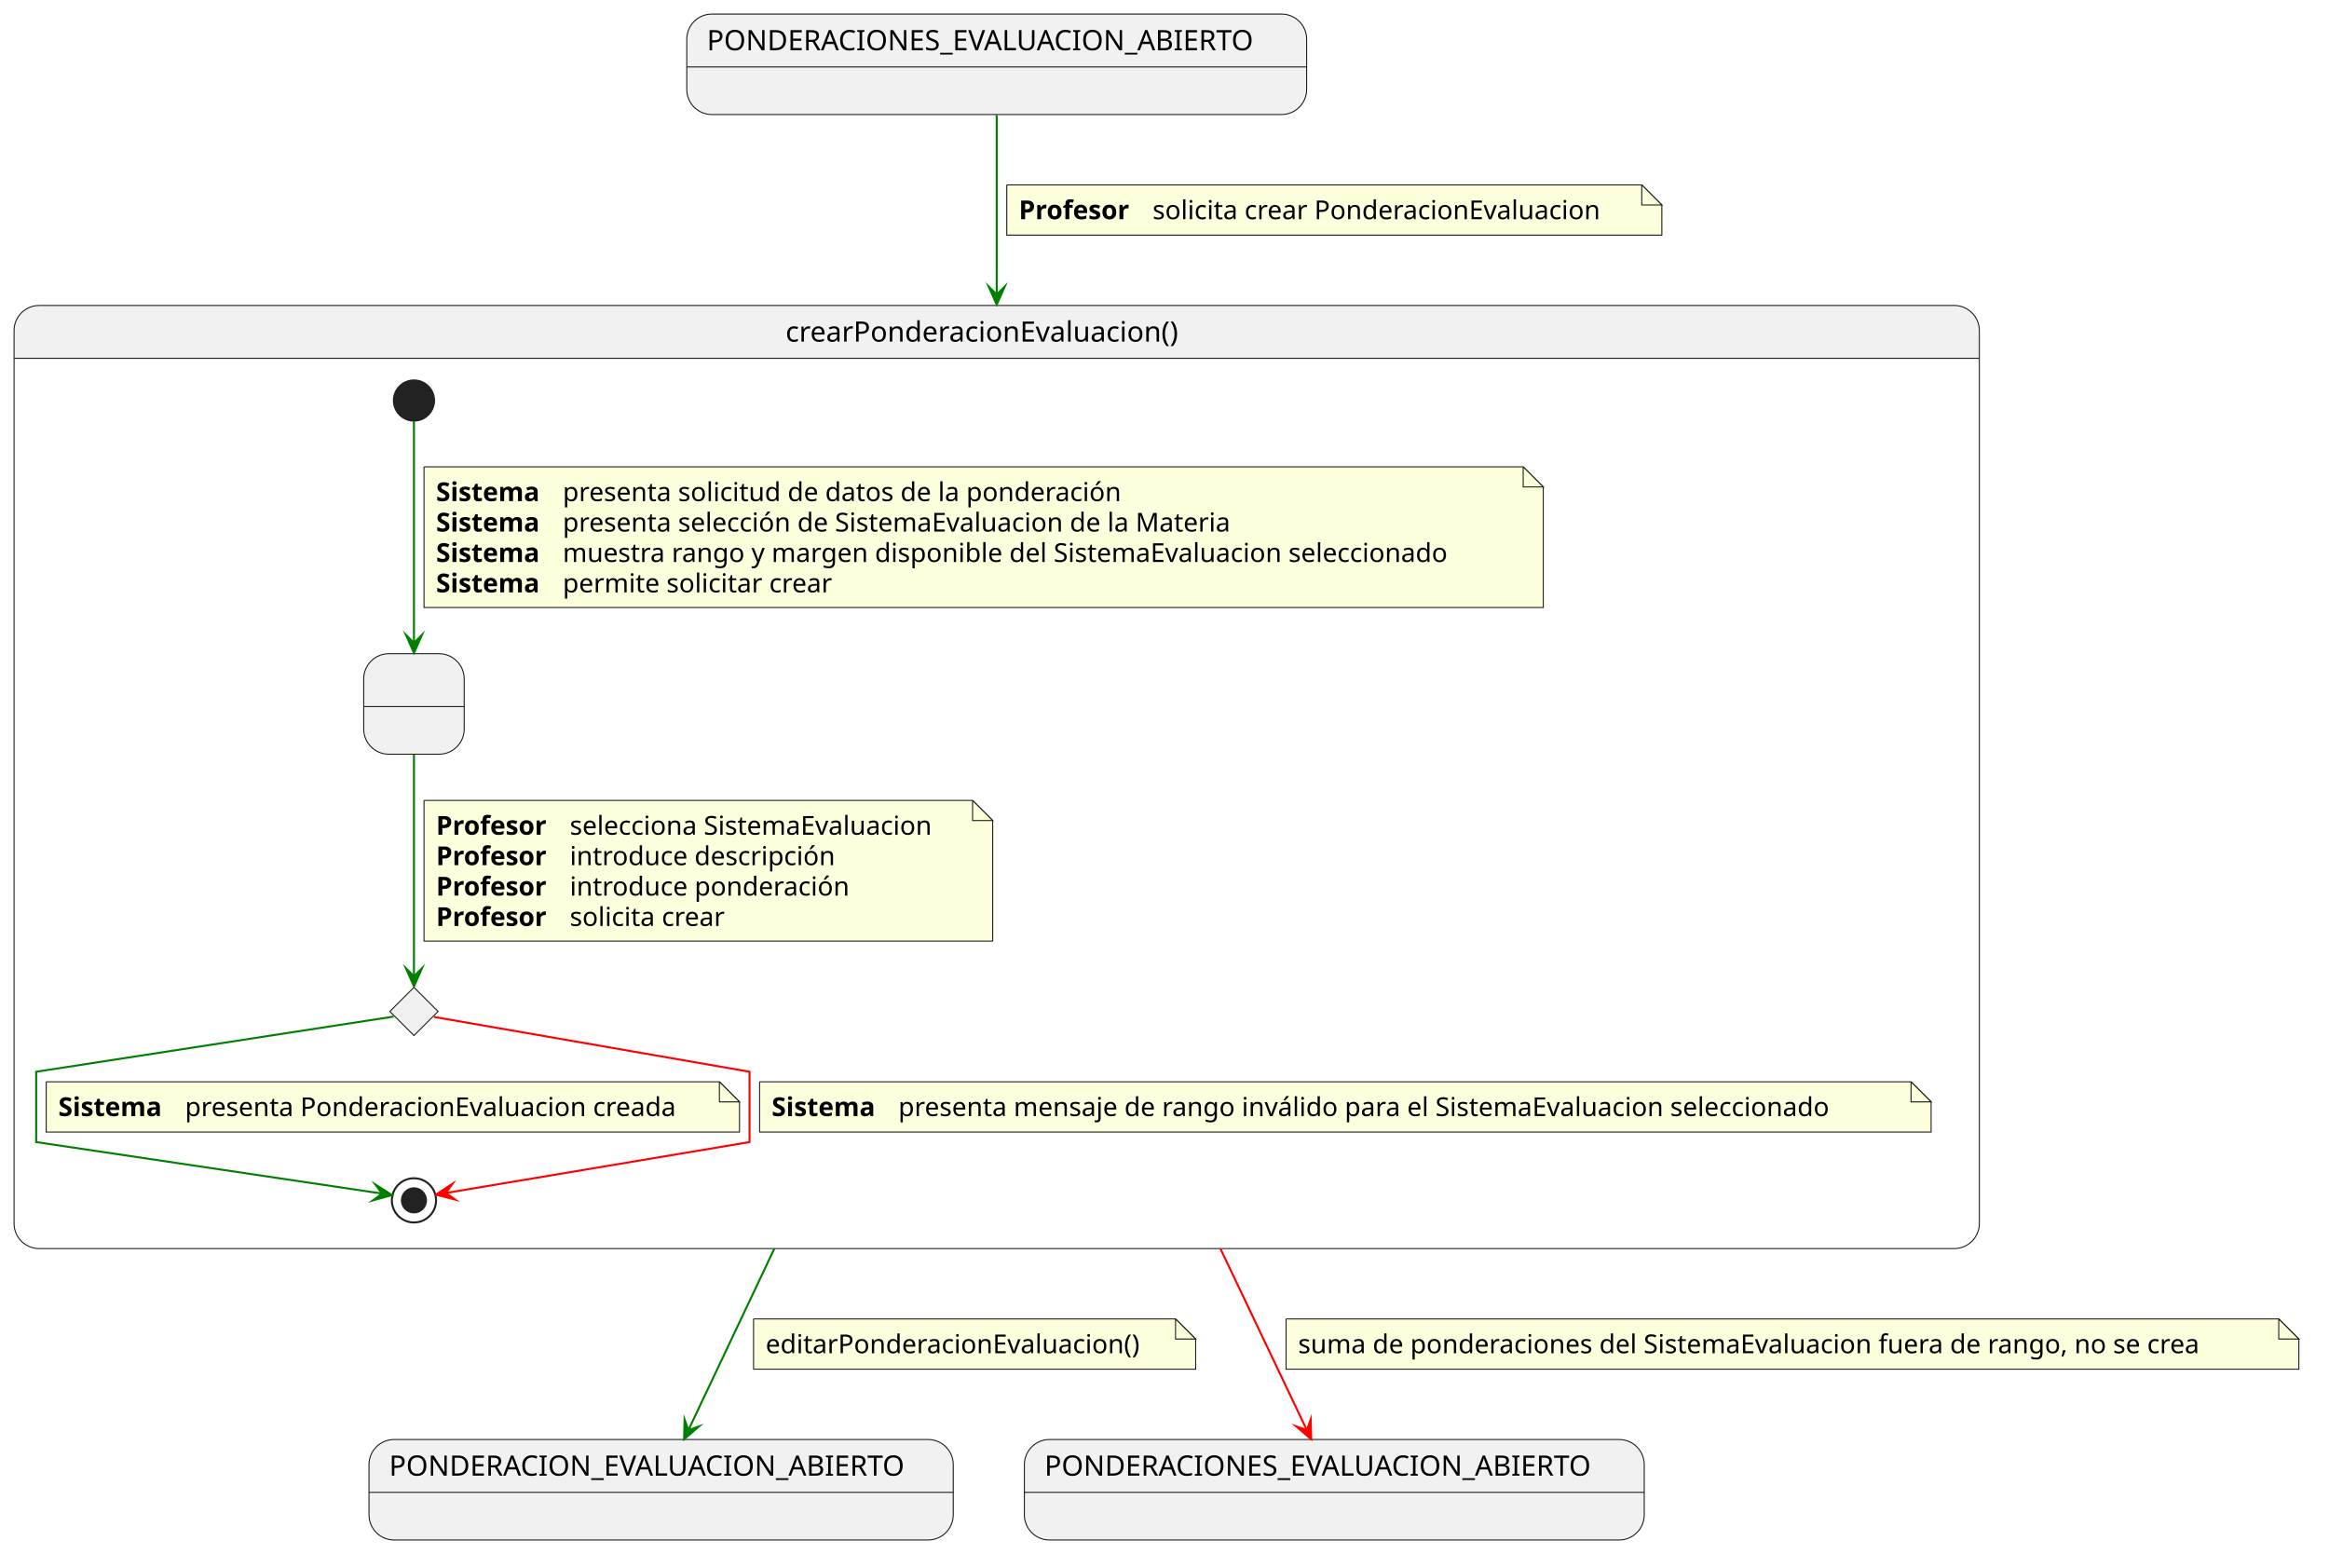
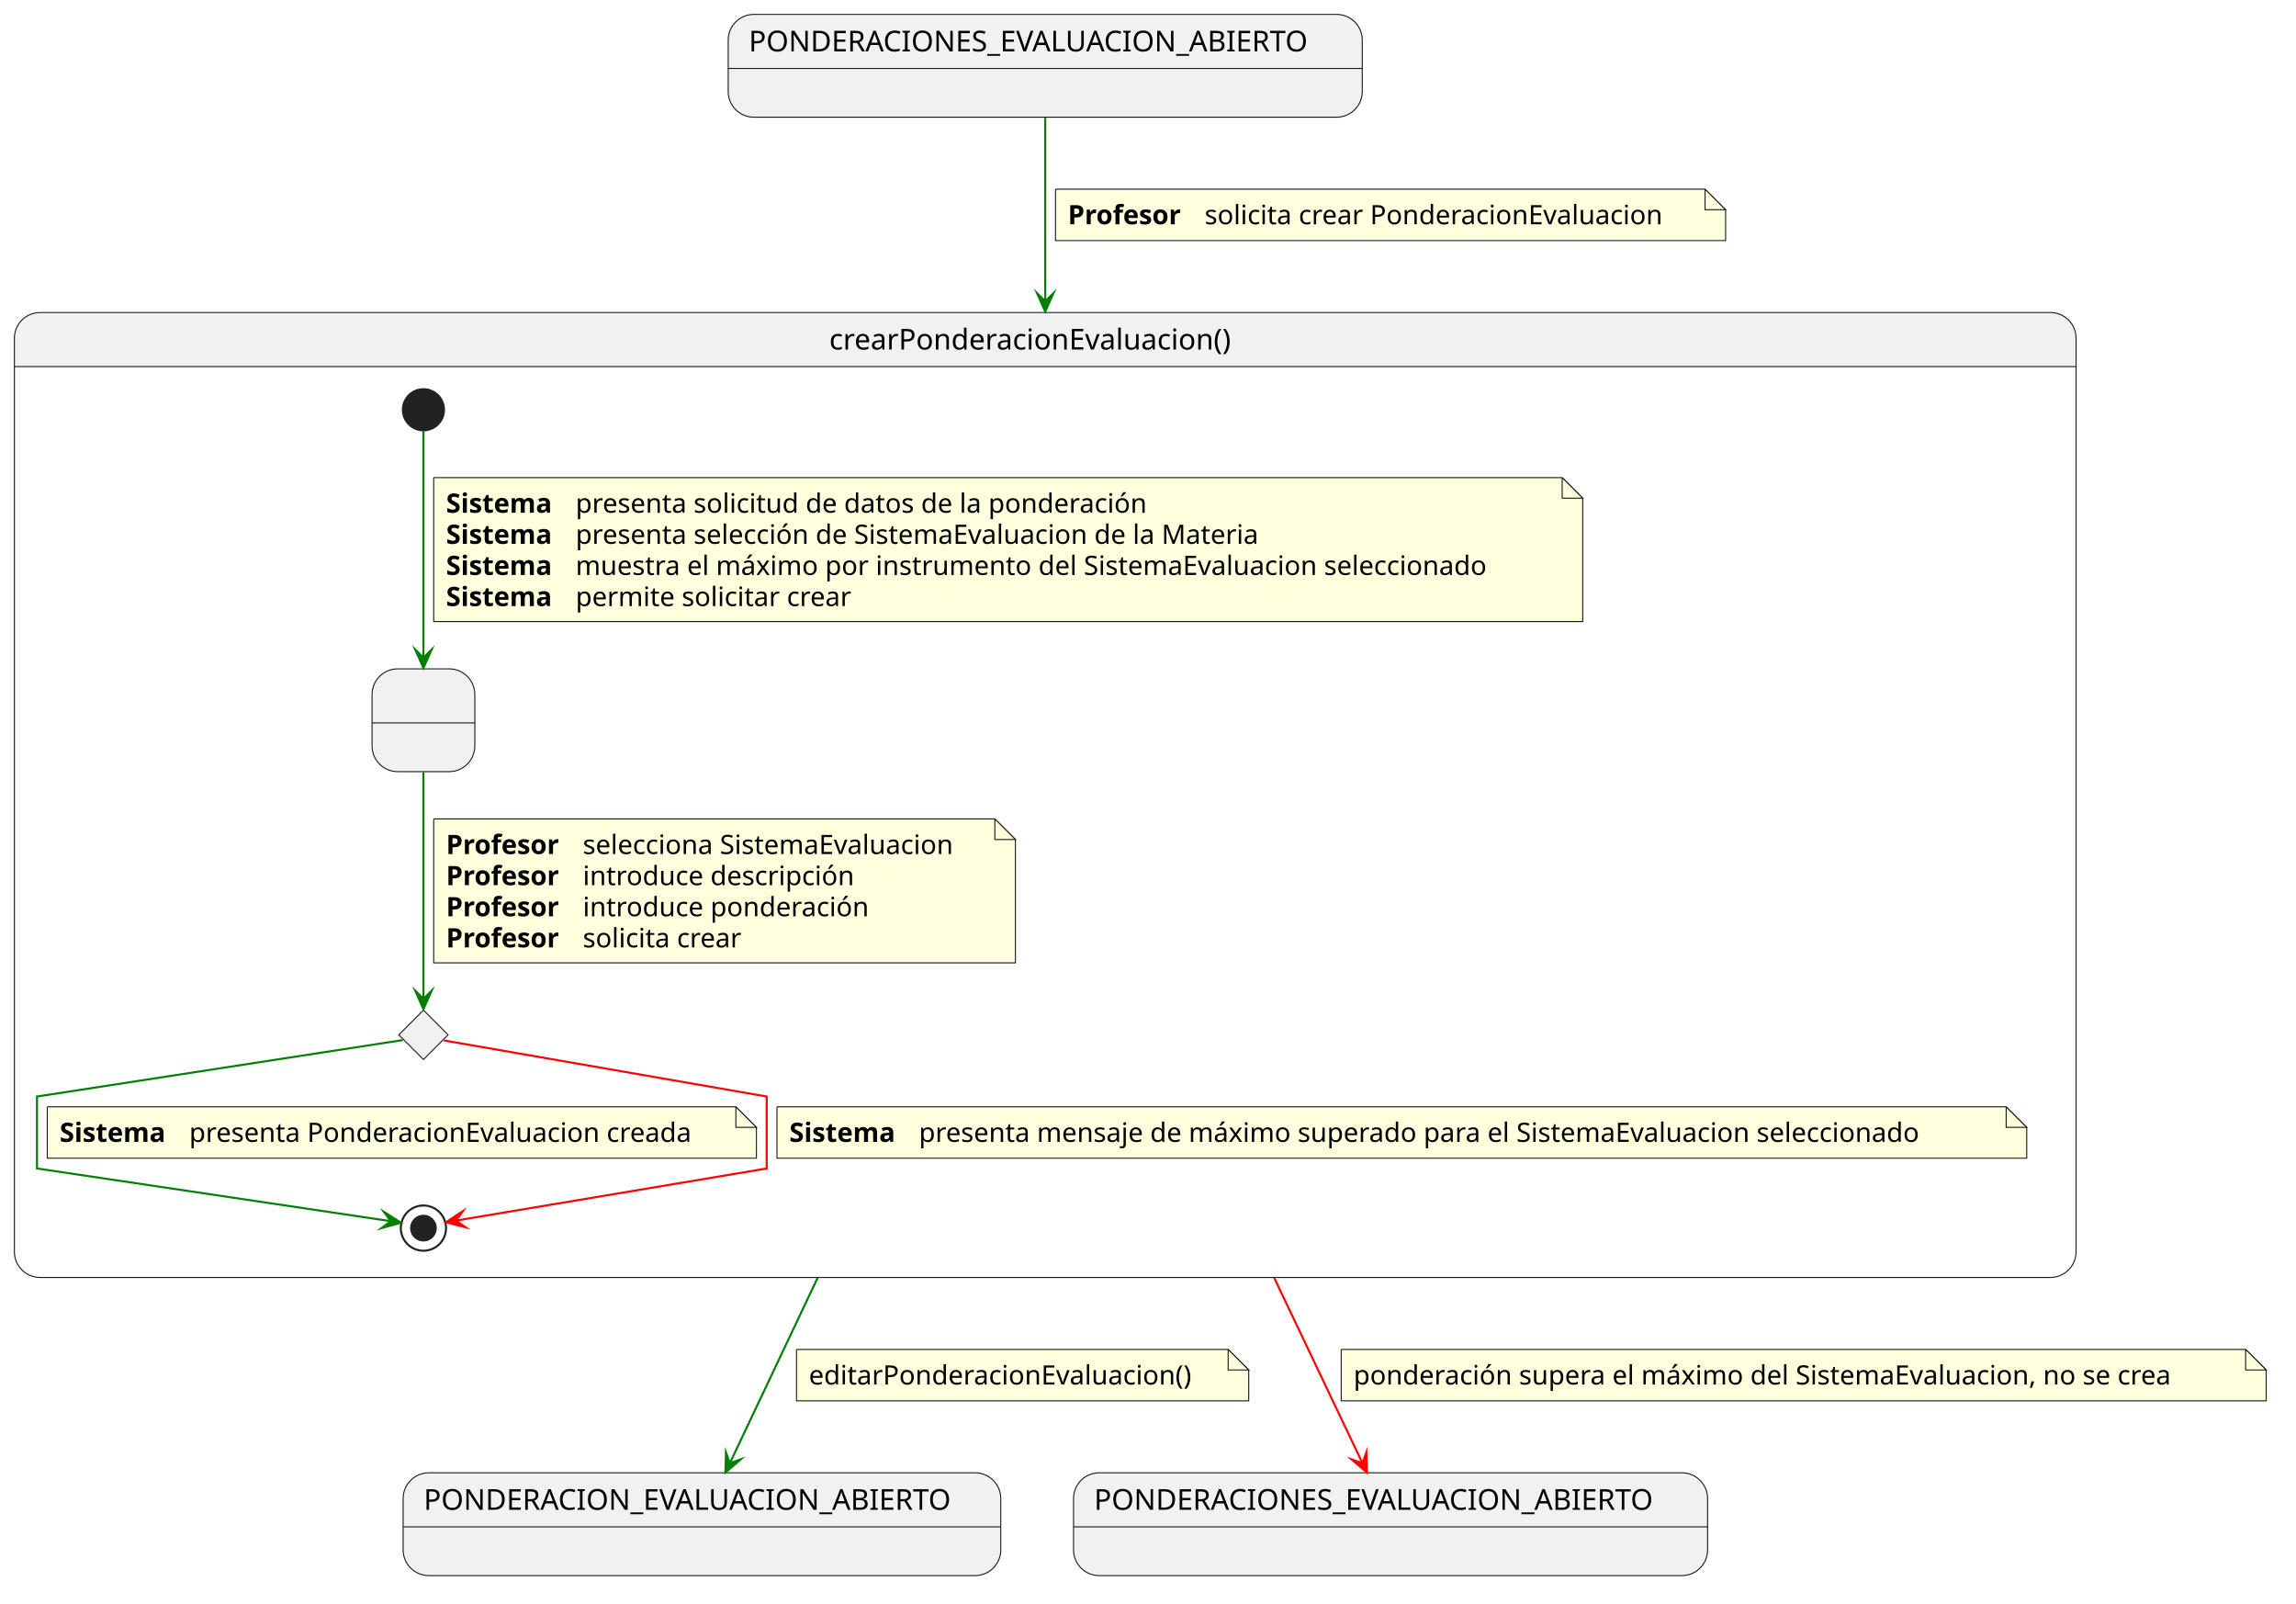
- <svg xmlns="http://www.w3.org/2000/svg" version="1.1" data-diagram-type="STATE" style="width:1159px;height:780px;background:#FFFFFF;" width="1159px" height="780px" viewBox="0 0 1159 780" zoomAndPan="magnify" preserveAspectRatio="none" contentStyleType="text/css">
+ <svg xmlns="http://www.w3.org/2000/svg" version="1.1" data-diagram-type="STATE" style="width:1117px;height:780px;background:#FFFFFF;" width="1117px" height="780px" viewBox="0 0 1117 780" zoomAndPan="magnify" preserveAspectRatio="none" contentStyleType="text/css">
  <defs />
  <g font-family="sans-serif" lengthAdjust="spacing">
    <g class="entity" data-qualified-name="PONDERACIONES_EVALUACION_ABIERTO" id="ent0001" data-source-line="3">
-       <rect x="341.77" y="7" width="308.47" height="50" fill="#F1F1F1" style="stroke:#181818;stroke-width:0.5;" rx="12.5" ry="12.5" />
-       <line x1="341.77" y1="33.297" x2="650.24" y2="33.297" style="stroke:#181818;stroke-width:0.5;" />
-       <text x="351.77" y="24.995" fill="#000" font-size="14" textLength="288.47">PONDERACIONES_EVALUACION_ABIERTO</text>
+       <rect x="354.27" y="7" width="308.47" height="50" fill="#F1F1F1" style="stroke:#181818;stroke-width:0.5;" rx="12.5" ry="12.5" />
+       <line x1="354.27" y1="33.297" x2="662.74" y2="33.297" style="stroke:#181818;stroke-width:0.5;" />
+       <text x="364.27" y="24.995" fill="#000" font-size="14" textLength="288.47">PONDERACIONES_EVALUACION_ABIERTO</text>
    </g>
    <g class="entity" data-qualified-name="PONDERACION_EVALUACION_ABIERTO" id="ent0002" data-source-line="4">
-       <rect x="183.63" y="716.3" width="290.737" height="50" fill="#F1F1F1" style="stroke:#181818;stroke-width:0.5;" rx="12.5" ry="12.5" />
-       <line x1="183.63" y1="742.597" x2="474.367" y2="742.597" style="stroke:#181818;stroke-width:0.5;" />
-       <text x="193.63" y="734.295" fill="#000" font-size="14" textLength="270.737">PONDERACION_EVALUACION_ABIERTO</text>
+       <rect x="196.13" y="716.3" width="290.737" height="50" fill="#F1F1F1" style="stroke:#181818;stroke-width:0.5;" rx="12.5" ry="12.5" />
+       <line x1="196.13" y1="742.597" x2="486.867" y2="742.597" style="stroke:#181818;stroke-width:0.5;" />
+       <text x="206.13" y="734.295" fill="#000" font-size="14" textLength="270.737">PONDERACION_EVALUACION_ABIERTO</text>
    </g>
    <g class="entity" data-qualified-name="PONDERACIONES_EVALUACION_ABIERTOS_SALIDA" id="ent0003" data-source-line="5">
-       <rect x="509.77" y="716.3" width="308.47" height="50" fill="#F1F1F1" style="stroke:#181818;stroke-width:0.5;" rx="12.5" ry="12.5" />
-       <line x1="509.77" y1="742.597" x2="818.24" y2="742.597" style="stroke:#181818;stroke-width:0.5;" />
-       <text x="519.77" y="734.295" fill="#000" font-size="14" textLength="288.47">PONDERACIONES_EVALUACION_ABIERTO</text>
+       <rect x="522.27" y="716.3" width="308.47" height="50" fill="#F1F1F1" style="stroke:#181818;stroke-width:0.5;" rx="12.5" ry="12.5" />
+       <line x1="522.27" y1="742.597" x2="830.74" y2="742.597" style="stroke:#181818;stroke-width:0.5;" />
+       <text x="532.27" y="734.295" fill="#000" font-size="14" textLength="288.47">PONDERACIONES_EVALUACION_ABIERTO</text>
    </g>
    <g class="entity" data-qualified-name="crearPonderacionEvaluacion" id="ent0004" data-source-line="12">
-       <path d="M19.5,152 L972.5,152 A12.5,12.5 0 0 1 985,164.5 L985,178.297 L7,178.297 L7,164.5 A12.5,12.5 0 0 1 19.5,152" fill="#F1F1F1" />
-       <rect x="7" y="152" width="978" height="469.297" fill="none" style="stroke:#181818;stroke-width:0.5;" rx="12.5" ry="12.5" />
-       <line x1="7" y1="178.297" x2="985" y2="178.297" style="stroke:#181818;stroke-width:0.5;" />
-       <text x="390.928" y="169.995" fill="#000" font-size="14" textLength="210.144">crearPonderacionEvaluacion()</text>
+       <path d="M19.5,152 L997.5,152 A12.5,12.5 0 0 1 1010,164.5 L1010,178.297 L7,178.297 L7,164.5 A12.5,12.5 0 0 1 19.5,152" fill="#F1F1F1" />
+       <rect x="7" y="152" width="1003" height="469.297" fill="none" style="stroke:#181818;stroke-width:0.5;" rx="12.5" ry="12.5" />
+       <line x1="7" y1="178.297" x2="1010" y2="178.297" style="stroke:#181818;stroke-width:0.5;" />
+       <text x="403.428" y="169.995" fill="#000" font-size="14" textLength="210.144">crearPonderacionEvaluacion()</text>
      <g class="entity" data-qualified-name="crearPonderacionEvaluacion.SolicitandoDatos" id="ent0005" data-source-line="14">
        <rect x="181" y="325.297" width="50" height="50" fill="#F1F1F1" style="stroke:#181818;stroke-width:0.5;" rx="12.5" ry="12.5" />
        <line x1="181" y1="351.594" x2="231" y2="351.594" style="stroke:#181818;stroke-width:0.5;" />
        <text x="203.775" y="343.292" fill="#000" font-size="14"> </text>
      </g>
      <g class="entity" data-qualified-name="crearPonderacionEvaluacion.c" id="ent0006">
        <polygon points="206,491.297,218,503.297,206,515.297,194,503.297,206,491.297" fill="#F1F1F1" style="stroke:#181818;stroke-width:0.5;stroke-linejoin:miter;stroke-miterlimit:10;" />
      </g>
      <g class="start_entity" data-qualified-name="crearPonderacionEvaluacion..start.crearPonderacionEvaluacion" id="ent0008" data-source-line="17">
        <ellipse cx="206" cy="199.297" rx="10" ry="10" fill="#222" style="stroke:#222;stroke-width:1;" />
      </g>
      <g class="end_entity" data-qualified-name="crearPonderacionEvaluacion..end.crearPonderacionEvaluacion" id="ent0011" data-source-line="33">
        <ellipse cx="206" cy="597.297" rx="11" ry="11" fill="none" style="stroke:#222;stroke-width:1;" />
        <ellipse cx="206" cy="597.297" rx="6" ry="6" fill="#222" style="stroke:#222;stroke-width:1;" />
      </g>
      <g class="link" data-entity-1="ent0008" data-entity-2="ent0005" id="lnk9" data-source-line="17" data-link-type="dependency">
        <path d="M206,209.617 C206,232.367 206,286.297 206,319.897" style="stroke:#008000;stroke-width:1;" fill="none" id="*start*crearPonderacionEvaluacion-to-SolicitandoDatos" />
        <polygon points="206,324.897,210,315.897,206,319.897,202,315.897,206,324.897" fill="#008000" style="stroke:#008000;stroke-width:1;stroke-linejoin:miter;stroke-miterlimit:10;" />
-         <path d="M211,232.297 L211,302.297 L768,302.297 L768,242.297 L758,232.297 L211,232.297" style="stroke:#181818;stroke-width:0.5;" fill="#FEFFDD" />
-         <path d="M758,232.297 L758,242.297 L768,242.297 L758,232.297" style="stroke:#181818;stroke-width:0.5;" fill="#FEFFDD" />
+         <path d="M211,232.297 L211,302.297 L770,302.297 L770,242.297 L760,232.297 L211,232.297" style="stroke:#181818;stroke-width:0.5;" fill="#FEFFDD" />
+         <path d="M760,232.297 L760,242.297 L770,242.297 L760,232.297" style="stroke:#181818;stroke-width:0.5;" fill="#FEFFDD" />
        <text x="217" y="249.364" fill="#000" font-size="13" textLength="58.906" font-weight="700">Sistema</text>
        <text x="280.039" y="249.364" fill="#000" font-size="13" textLength="297.838">presenta solicitud de datos de la ponderación</text>
        <text x="217" y="264.497" fill="#000" font-size="13" textLength="58.906" font-weight="700">Sistema</text>
        <text x="280.039" y="264.497" fill="#000" font-size="13" textLength="359.227">presenta selección de SistemaEvaluacion de la Materia</text>
        <text x="217" y="279.629" fill="#000" font-size="13" textLength="58.906" font-weight="700">Sistema</text>
-         <text x="280.039" y="279.629" fill="#000" font-size="13" textLength="472.996">muestra rango y margen disponible del SistemaEvaluacion seleccionado</text>
+         <text x="280.039" y="279.629" fill="#000" font-size="13" textLength="475.497">muestra el máximo por instrumento del SistemaEvaluacion seleccionado</text>
        <text x="217" y="294.762" fill="#000" font-size="13" textLength="58.906" font-weight="700">Sistema</text>
        <text x="280.039" y="294.762" fill="#000" font-size="13" textLength="144.149">permite solicitar crear</text>
      </g>
      <g class="link" data-entity-1="ent0005" data-entity-2="ent0006" id="lnk10" data-source-line="25" data-link-type="dependency">
        <path d="M206,375.557 C206,408.567 206,461.337 206,485.807" style="stroke:#008000;stroke-width:1;" fill="none" id="SolicitandoDatos-to-c" />
        <polygon points="206,490.807,210,481.807,206,485.807,202,481.807,206,490.807" fill="#008000" style="stroke:#008000;stroke-width:1;stroke-linejoin:miter;stroke-miterlimit:10;" />
        <path d="M211,398.297 L211,468.297 L494,468.297 L494,408.297 L484,398.297 L211,398.297" style="stroke:#181818;stroke-width:0.5;" fill="#FEFFDD" />
        <path d="M484,398.297 L484,408.297 L494,408.297 L484,398.297" style="stroke:#181818;stroke-width:0.5;" fill="#FEFFDD" />
        <text x="217" y="415.364" fill="#000" font-size="13" textLength="62.423" font-weight="700">Profesor</text>
        <text x="283.555" y="415.364" fill="#000" font-size="13" textLength="195.584">selecciona SistemaEvaluacion</text>
        <text x="217" y="430.497" fill="#000" font-size="13" textLength="62.423" font-weight="700">Profesor</text>
        <text x="283.555" y="430.497" fill="#000" font-size="13" textLength="140.347">introduce descripción</text>
        <text x="217" y="445.629" fill="#000" font-size="13" textLength="62.423" font-weight="700">Profesor</text>
        <text x="283.555" y="445.629" fill="#000" font-size="13" textLength="146.974">introduce ponderación</text>
        <text x="217" y="460.762" fill="#000" font-size="13" textLength="62.423" font-weight="700">Profesor</text>
        <text x="283.555" y="460.762" fill="#000" font-size="13" textLength="83.707">solicita crear</text>
      </g>
      <g class="link" data-entity-1="ent0006" data-entity-2="ent0011" id="lnk12" data-source-line="33" data-link-type="dependency">
        <path d="M195.89,505.857 C156.84,511.877 18,533.297 18,533.297 C18,533.297 18,568.297 18,568.297 C18,568.297 150.014,587.961 190.134,593.931" style="stroke:#008000;stroke-width:1;" fill="none" id="c-to-*end*crearPonderacionEvaluacion" />
        <polygon points="195.08,594.667,186.767,589.386,190.134,593.931,185.589,597.299,195.08,594.667" fill="#008000" style="stroke:#008000;stroke-width:1;stroke-linejoin:miter;stroke-miterlimit:10;" />
        <path d="M23,538.297 L23,563.297 L368,563.297 L368,548.297 L358,538.297 L23,538.297" style="stroke:#181818;stroke-width:0.5;" fill="#FEFFDD" />
        <path d="M358,538.297 L358,548.297 L368,548.297 L358,538.297" style="stroke:#181818;stroke-width:0.5;" fill="#FEFFDD" />
        <text x="29" y="555.364" fill="#000" font-size="13" textLength="58.906" font-weight="700">Sistema</text>
        <text x="92.039" y="555.364" fill="#000" font-size="13" textLength="261.796">presenta PonderacionEvaluacion creada</text>
      </g>
      <g class="link" data-entity-1="ent0006" data-entity-2="ent0011" id="lnk13" data-source-line="38" data-link-type="dependency">
        <path d="M215.95,506.027 C251.9,512.267 373,533.297 373,533.297 C373,533.297 373,568.297 373,568.297 C373,568.297 259.041,587.4 221.891,593.63" style="stroke:#F00;stroke-width:1;" fill="none" id="c-to-*end*crearPonderacionEvaluacion-1" />
        <polygon points="216.96,594.457,226.498,596.913,221.891,593.63,225.174,589.023,216.96,594.457" fill="#F00" style="stroke:#F00;stroke-width:1;stroke-linejoin:miter;stroke-miterlimit:10;" />
-         <path d="M378,538.297 L378,563.297 L961,563.297 L961,548.297 L951,538.297 L378,538.297" style="stroke:#181818;stroke-width:0.5;" fill="#FEFFDD" />
-         <path d="M951,538.297 L951,548.297 L961,548.297 L951,538.297" style="stroke:#181818;stroke-width:0.5;" fill="#FEFFDD" />
+         <path d="M378,538.297 L378,563.297 L986,563.297 L986,548.297 L976,538.297 L378,538.297" style="stroke:#181818;stroke-width:0.5;" fill="#FEFFDD" />
+         <path d="M976,538.297 L976,548.297 L986,548.297 L976,538.297" style="stroke:#181818;stroke-width:0.5;" fill="#FEFFDD" />
        <text x="384" y="555.364" fill="#000" font-size="13" textLength="58.906" font-weight="700">Sistema</text>
-         <text x="447.039" y="555.364" fill="#000" font-size="13" textLength="499.719">presenta mensaje de rango inválido para el SistemaEvaluacion seleccionado</text>
+         <text x="447.039" y="555.364" fill="#000" font-size="13" textLength="524.354">presenta mensaje de máximo superado para el SistemaEvaluacion seleccionado</text>
      </g>
    </g>
    <g class="link" data-entity-1="ent0001" data-entity-2="ent0004" id="lnk7" data-source-line="7" data-link-type="dependency">
-       <path d="M496,57.24 C496,78.95 496,108.21 496,146.57" style="stroke:#008000;stroke-width:1;" fill="none" id="PONDERACIONES_EVALUACION_ABIERTO-to-crearPonderacionEvaluacion" />
-       <polygon points="496,151.57,500,142.57,496,146.57,492,142.57,496,151.57" fill="#008000" style="stroke:#008000;stroke-width:1;stroke-linejoin:miter;stroke-miterlimit:10;" />
-       <path d="M501,92 L501,117 L827,117 L827,102 L817,92 L501,92" style="stroke:#181818;stroke-width:0.5;" fill="#FEFFDD" />
-       <path d="M817,92 L817,102 L827,102 L817,92" style="stroke:#181818;stroke-width:0.5;" fill="#FEFFDD" />
-       <text x="507" y="109.067" fill="#000" font-size="13" textLength="62.423" font-weight="700">Profesor</text>
-       <text x="573.555" y="109.067" fill="#000" font-size="13" textLength="239.027">solicita crear PonderacionEvaluacion</text>
+       <path d="M508.5,57.24 C508.5,78.95 508.5,108.21 508.5,146.57" style="stroke:#008000;stroke-width:1;" fill="none" id="PONDERACIONES_EVALUACION_ABIERTO-to-crearPonderacionEvaluacion" />
+       <polygon points="508.5,151.57,512.5,142.57,508.5,146.57,504.5,142.57,508.5,151.57" fill="#008000" style="stroke:#008000;stroke-width:1;stroke-linejoin:miter;stroke-miterlimit:10;" />
+       <path d="M513.5,92 L513.5,117 L839.5,117 L839.5,102 L829.5,92 L513.5,92" style="stroke:#181818;stroke-width:0.5;" fill="#FEFFDD" />
+       <path d="M829.5,92 L829.5,102 L839.5,102 L829.5,92" style="stroke:#181818;stroke-width:0.5;" fill="#FEFFDD" />
+       <text x="519.5" y="109.067" fill="#000" font-size="13" textLength="62.423" font-weight="700">Profesor</text>
+       <text x="586.055" y="109.067" fill="#000" font-size="13" textLength="239.027">solicita crear PonderacionEvaluacion</text>
    </g>
    <g class="link" data-entity-1="ent0004" data-entity-2="ent0002" id="lnk14" data-source-line="44" data-link-type="dependency">
-       <path d="M385.31,621.4 C367.05,659.95 352.88,689.871 342.57,711.641" style="stroke:#008000;stroke-width:1;" fill="none" id="crearPonderacionEvaluacion-to-PONDERACION_EVALUACION_ABIERTO" />
-       <polygon points="340.43,716.16,347.897,709.738,342.57,711.641,340.667,706.314,340.43,716.16" fill="#008000" style="stroke:#008000;stroke-width:1;stroke-linejoin:miter;stroke-miterlimit:10;" />
-       <path d="M375,656.3 L375,681.3 L595,681.3 L595,666.3 L585,656.3 L375,656.3" style="stroke:#181818;stroke-width:0.5;" fill="#FEFFDD" />
-       <path d="M585,656.3 L585,666.3 L595,666.3 L585,656.3" style="stroke:#181818;stroke-width:0.5;" fill="#FEFFDD" />
-       <text x="381" y="673.367" fill="#000" font-size="13" textLength="199.602">editarPonderacionEvaluacion()</text>
+       <path d="M397.81,621.4 C379.55,659.95 365.38,689.871 355.07,711.641" style="stroke:#008000;stroke-width:1;" fill="none" id="crearPonderacionEvaluacion-to-PONDERACION_EVALUACION_ABIERTO" />
+       <polygon points="352.93,716.16,360.397,709.738,355.07,711.641,353.167,706.314,352.93,716.16" fill="#008000" style="stroke:#008000;stroke-width:1;stroke-linejoin:miter;stroke-miterlimit:10;" />
+       <path d="M387.5,656.3 L387.5,681.3 L607.5,681.3 L607.5,666.3 L597.5,656.3 L387.5,656.3" style="stroke:#181818;stroke-width:0.5;" fill="#FEFFDD" />
+       <path d="M597.5,656.3 L597.5,666.3 L607.5,666.3 L597.5,656.3" style="stroke:#181818;stroke-width:0.5;" fill="#FEFFDD" />
+       <text x="393.5" y="673.367" fill="#000" font-size="13" textLength="199.602">editarPonderacionEvaluacion()</text>
    </g>
    <g class="link" data-entity-1="ent0004" data-entity-2="ent0003" id="lnk15" data-source-line="49" data-link-type="dependency">
-       <path d="M607.36,621.4 C625.72,659.95 639.98,689.876 650.35,711.646" style="stroke:#F00;stroke-width:1;" fill="none" id="crearPonderacionEvaluacion-to-PONDERACIONES_EVALUACION_ABIERTOS_SALIDA" />
-       <polygon points="652.5,716.16,652.241,706.315,650.35,711.646,645.018,709.755,652.5,716.16" fill="#F00" style="stroke:#F00;stroke-width:1;stroke-linejoin:miter;stroke-miterlimit:10;" />
-       <path d="M640,656.3 L640,681.3 L1144,681.3 L1144,666.3 L1134,656.3 L640,656.3" style="stroke:#181818;stroke-width:0.5;" fill="#FEFFDD" />
-       <path d="M1134,656.3 L1134,666.3 L1144,666.3 L1134,656.3" style="stroke:#181818;stroke-width:0.5;" fill="#FEFFDD" />
-       <text x="646" y="673.367" fill="#000" font-size="13" textLength="483.495">suma de ponderaciones del SistemaEvaluacion fuera de rango, no se crea</text>
+       <path d="M619.86,621.4 C638.22,659.95 652.48,689.876 662.85,711.646" style="stroke:#F00;stroke-width:1;" fill="none" id="crearPonderacionEvaluacion-to-PONDERACIONES_EVALUACION_ABIERTOS_SALIDA" />
+       <polygon points="665,716.16,664.741,706.315,662.85,711.646,657.518,709.755,665,716.16" fill="#F00" style="stroke:#F00;stroke-width:1;stroke-linejoin:miter;stroke-miterlimit:10;" />
+       <path d="M652.5,656.3 L652.5,681.3 L1102.5,681.3 L1102.5,666.3 L1092.5,656.3 L652.5,656.3" style="stroke:#181818;stroke-width:0.5;" fill="#FEFFDD" />
+       <path d="M1092.5,656.3 L1092.5,666.3 L1102.5,666.3 L1092.5,656.3" style="stroke:#181818;stroke-width:0.5;" fill="#FEFFDD" />
+       <text x="658.5" y="673.367" fill="#000" font-size="13" textLength="429.171">ponderación supera el máximo del SistemaEvaluacion, no se crea</text>
    </g>
  </g>
</svg>
